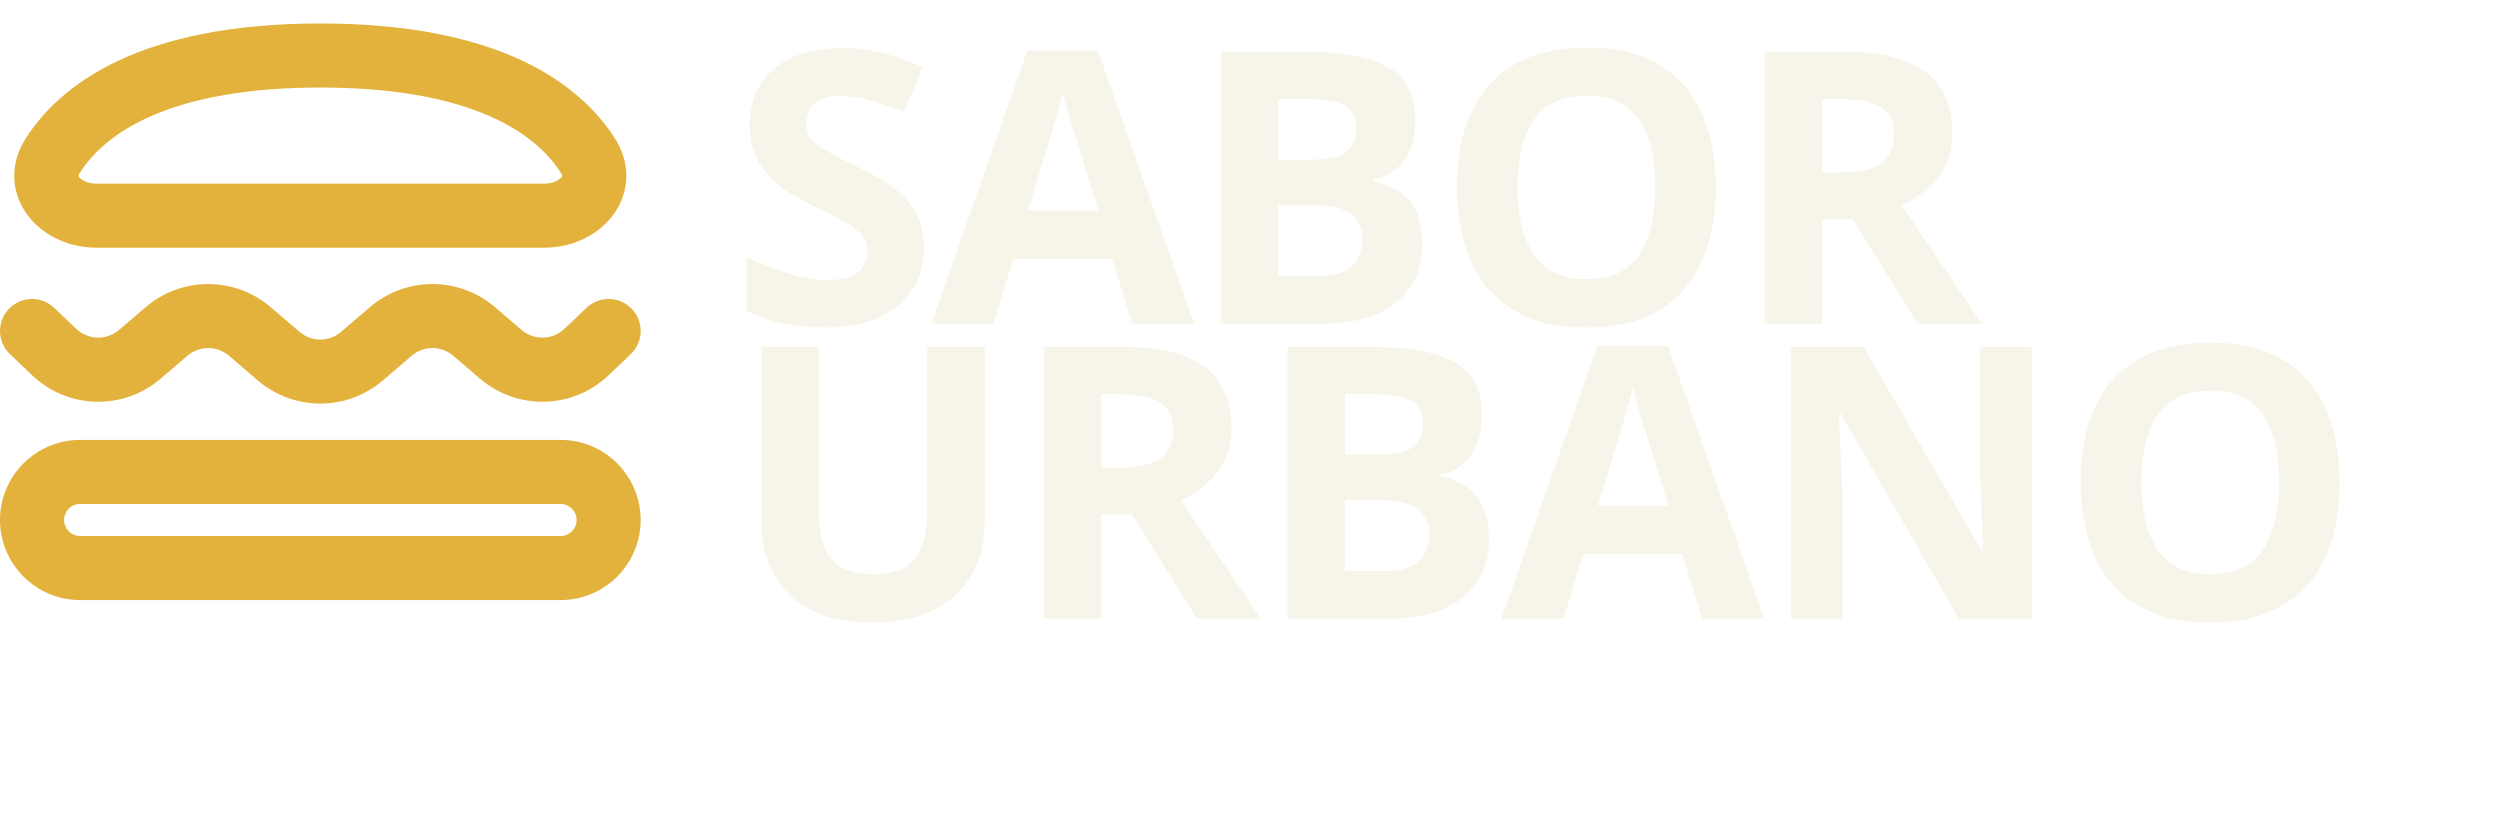
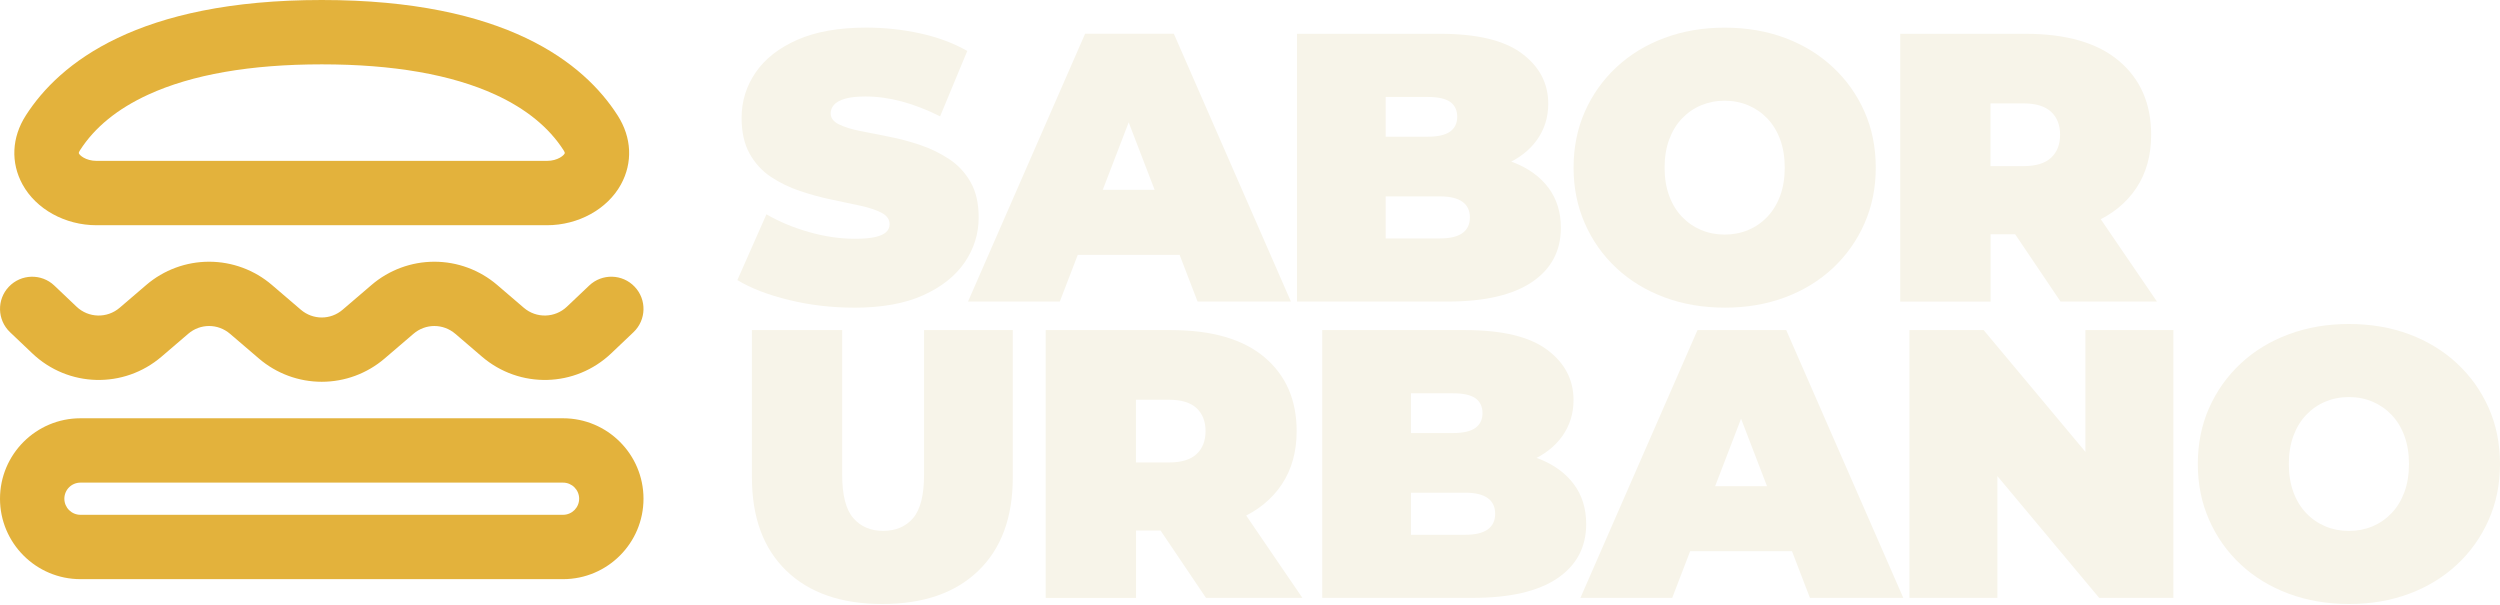
- <svg xmlns="http://www.w3.org/2000/svg" id="Capa_2" data-name="Capa 2" viewBox="0 0 593.14 193.15">
+ <svg xmlns="http://www.w3.org/2000/svg" id="Capa_2" data-name="Capa 2" viewBox="0 0 590.52 142.67">
  <defs>
    <style>
      .cls-1 {
        fill: #e3b23c;
      }

      .cls-2 {
        fill: #f7f4e9;
-         font-family: Montserrat-Black, Montserrat;
-         font-size: 90.35px;
-         font-weight: 800;
-         letter-spacing: -.02em;
      }
    </style>
  </defs>
  <g id="Capa_1-2" data-name="Capa 1">
-     <text class="cls-2" transform="translate(173 76.8)">
-       <tspan x="0" y="0">SABOR</tspan>
-       <tspan x="0" y="70">URBANO</tspan>
-     </text>
-     <path class="cls-1" d="M133,142.37H19c-10.48,0-19-8.52-19-19s8.52-19,19-19h114c10.48,0,19,8.52,19,19s-8.52,19-19,19ZM19,119.57c-2.1,0-3.8,1.7-3.8,3.8s1.7,3.8,3.8,3.8h114c2.1,0,3.8-1.7,3.8-3.8s-1.7-3.8-3.8-3.8H19ZM76,95.75c-5.44,0-10.71-1.95-14.84-5.49l-6.82-5.84c-2.87-2.46-7.03-2.46-9.89,0l-6.29,5.39c-8.91,7.63-22.04,7.3-30.54-.78l-5.25-4.99c-3.04-2.89-3.17-7.7-.28-10.74,2.89-3.04,7.7-3.17,10.74-.28l5.25,4.99c2.83,2.69,7.21,2.8,10.18.26l6.29-5.39c4.13-3.54,9.4-5.49,14.84-5.49s10.71,1.95,14.84,5.49l6.82,5.84c2.87,2.46,7.03,2.46,9.89,0l6.82-5.84c4.13-3.54,9.4-5.49,14.84-5.49s10.71,1.95,14.84,5.49l6.29,5.39c2.97,2.54,7.35,2.43,10.18-.26l5.26-4.99c3.04-2.89,7.85-2.77,10.74.28,2.89,3.04,2.77,7.85-.28,10.74l-5.25,4.99c-8.5,8.08-21.63,8.41-30.54.78l-6.29-5.39c-2.87-2.46-7.03-2.46-9.89,0l-6.82,5.84c-4.13,3.54-9.4,5.49-14.84,5.49ZM129.2,58.77H22.8c-7.41,0-14.27-3.78-17.48-9.63-2.82-5.16-2.55-11.09.76-16.27C14.04,20.42,32.63,5.57,76,5.57s61.96,14.85,69.91,27.3c3.31,5.18,3.59,11.11.76,16.27-3.21,5.85-10.07,9.63-17.48,9.63ZM76,20.77c-16.87,0-30.66,2.41-41,7.16-7.25,3.33-12.66,7.74-16.1,13.13-.29.45-.29.66-.29.66.07.47,1.63,1.85,4.2,1.85h106.4c2.57,0,4.13-1.38,4.2-1.85,0,0,0-.21-.29-.66-3.44-5.38-8.86-9.8-16.1-13.13-10.34-4.75-24.13-7.16-41-7.16Z" />
+     <g>
+       <path class="cls-2" d="M201.73,72.67c-5.3,0-10.42-.6-15.36-1.81-4.94-1.2-9.01-2.77-12.2-4.7l6.87-15.54c3.01,1.75,6.37,3.15,10.07,4.2,3.7,1.05,7.3,1.58,10.8,1.58,2.05,0,3.66-.14,4.83-.41,1.17-.27,2.03-.66,2.58-1.17.54-.51.81-1.13.81-1.85,0-1.14-.63-2.05-1.9-2.71-1.27-.66-2.94-1.22-5.01-1.67-2.08-.45-4.35-.93-6.82-1.45-2.47-.51-4.96-1.19-7.45-2.03-2.5-.84-4.79-1.96-6.87-3.34-2.08-1.39-3.75-3.21-5.01-5.47s-1.9-5.07-1.9-8.45c0-3.92,1.1-7.48,3.3-10.71,2.2-3.22,5.48-5.8,9.85-7.73,4.37-1.93,9.8-2.89,16.31-2.89,4.28,0,8.49.45,12.65,1.35,4.16.9,7.89,2.29,11.2,4.16l-6.42,15.45c-3.13-1.57-6.16-2.74-9.08-3.52-2.92-.78-5.77-1.17-8.54-1.17-2.05,0-3.67.18-4.88.54-1.21.36-2.06.84-2.58,1.45-.51.6-.77,1.26-.77,1.99,0,1.08.63,1.94,1.9,2.58,1.27.63,2.94,1.16,5.01,1.58,2.08.42,4.37.87,6.87,1.36,2.5.48,4.98,1.15,7.45,1.99,2.47.84,4.74,1.96,6.82,3.34,2.08,1.39,3.75,3.19,5.01,5.42,1.27,2.23,1.9,5,1.9,8.31,0,3.86-1.1,7.39-3.3,10.62-2.2,3.22-5.47,5.81-9.8,7.77s-9.79,2.94-16.35,2.94Z" />
+       <path class="cls-2" d="M228.66,71.22l27.65-63.25h20.96l27.65,63.25h-22.05l-20.42-53.13h8.31l-20.42,53.13h-21.69ZM245.1,60.2l5.42-15.36h29.09l5.42,15.36h-39.94Z" />
+       <path class="cls-2" d="M306.36,71.22V7.98h33.79c8.73,0,15.18,1.55,19.33,4.65,4.16,3.1,6.23,7.06,6.23,11.88,0,3.19-.89,6.04-2.67,8.54-1.78,2.5-4.35,4.47-7.73,5.92-3.37,1.45-7.53,2.17-12.47,2.17l1.81-4.88c4.94,0,9.2.69,12.79,2.08,3.58,1.39,6.35,3.39,8.31,6.01,1.96,2.62,2.94,5.77,2.94,9.44,0,5.48-2.27,9.76-6.82,12.83-4.55,3.07-11.19,4.61-19.92,4.61h-35.6ZM327.32,56.32h12.83c2.35,0,4.11-.42,5.29-1.26,1.17-.84,1.76-2.08,1.76-3.7s-.59-2.86-1.76-3.7c-1.18-.84-2.94-1.27-5.29-1.27h-14.28v-14.1h11.38c2.41,0,4.17-.41,5.29-1.22,1.11-.81,1.67-1.97,1.67-3.48s-.56-2.74-1.67-3.52c-1.12-.78-2.88-1.17-5.29-1.17h-9.94v33.43Z" />
+       <path class="cls-2" d="M407.47,72.67c-5.18,0-9.96-.81-14.32-2.44-4.37-1.63-8.15-3.93-11.34-6.91-3.19-2.98-5.68-6.49-7.45-10.53-1.78-4.04-2.67-8.43-2.67-13.19s.89-9.23,2.67-13.24c1.78-4.01,4.26-7.5,7.45-10.48,3.19-2.98,6.97-5.29,11.34-6.91,4.37-1.63,9.11-2.44,14.23-2.44s9.94.81,14.28,2.44,8.1,3.93,11.29,6.91c3.19,2.98,5.68,6.48,7.45,10.48,1.78,4.01,2.67,8.42,2.67,13.24s-.89,9.16-2.67,13.19c-1.78,4.04-4.26,7.54-7.45,10.53-3.19,2.98-6.96,5.29-11.29,6.91s-9.07,2.44-14.19,2.44ZM407.38,55.41c1.99,0,3.84-.36,5.56-1.08,1.72-.72,3.22-1.76,4.52-3.12,1.29-1.36,2.3-3.01,3.03-4.97.72-1.96,1.08-4.17,1.08-6.64s-.36-4.68-1.08-6.64c-.72-1.96-1.73-3.61-3.03-4.97-1.3-1.36-2.8-2.39-4.52-3.12-1.72-.72-3.57-1.08-5.56-1.08s-3.84.36-5.56,1.08c-1.72.72-3.22,1.76-4.52,3.12-1.3,1.35-2.3,3.01-3.03,4.97-.72,1.96-1.08,4.17-1.08,6.64s.36,4.68,1.08,6.64c.72,1.96,1.73,3.61,3.03,4.97,1.29,1.35,2.8,2.39,4.52,3.12,1.72.72,3.57,1.08,5.56,1.08Z" />
+       <path class="cls-2" d="M448.85,71.22V7.98h29.54c9.7,0,17.08,2.14,22.14,6.42,5.06,4.28,7.59,10.09,7.59,17.44,0,4.88-1.17,9.08-3.52,12.6-2.35,3.52-5.68,6.22-9.98,8.09-4.31,1.87-9.41,2.8-15.31,2.8h-18.61l9.49-8.76v24.67h-21.32ZM470.17,48.91l-9.49-9.67h17.26c2.95,0,5.13-.66,6.55-1.99,1.41-1.32,2.12-3.13,2.12-5.42s-.71-4.1-2.12-5.42c-1.42-1.32-3.6-1.99-6.55-1.99h-17.26l9.49-9.67v34.15ZM486.71,71.22l-15.54-23.04h22.59l15.72,23.04h-22.77Z" />
+       <path class="cls-2" d="M208.42,142.67c-9.7,0-17.26-2.62-22.68-7.86-5.42-5.24-8.13-12.59-8.13-22.05v-34.79h21.32v34.15c0,4.82.87,8.24,2.62,10.25,1.75,2.02,4.1,3.03,7.05,3.03s5.38-1.01,7.09-3.03c1.72-2.02,2.58-5.44,2.58-10.25v-34.15h20.96v34.79c0,9.46-2.71,16.81-8.13,22.05s-12.98,7.86-22.68,7.86Z" />
+       <path class="cls-2" d="M247,141.22v-63.25h29.55c9.7,0,17.08,2.14,22.14,6.42,5.06,4.28,7.59,10.09,7.59,17.44,0,4.88-1.17,9.08-3.52,12.6-2.35,3.52-5.68,6.22-9.98,8.09-4.31,1.87-9.41,2.8-15.32,2.8h-18.61l9.49-8.76v24.67h-21.32ZM268.32,118.91l-9.49-9.67h17.26c2.95,0,5.13-.66,6.55-1.99,1.42-1.32,2.12-3.13,2.12-5.42s-.71-4.1-2.12-5.42c-1.42-1.32-3.6-1.99-6.55-1.99h-17.26l9.49-9.67v34.15ZM284.86,141.22l-15.54-23.04h22.59l15.72,23.04h-22.77Z" />
+       <path class="cls-2" d="M312.32,141.22v-63.25h33.79c8.73,0,15.18,1.55,19.34,4.65,4.16,3.1,6.23,7.06,6.23,11.88,0,3.19-.89,6.04-2.67,8.54s-4.35,4.47-7.72,5.92c-3.37,1.45-7.53,2.17-12.47,2.17l1.81-4.88c4.94,0,9.2.69,12.79,2.08,3.58,1.39,6.35,3.39,8.31,6.01,1.96,2.62,2.94,5.77,2.94,9.44,0,5.48-2.28,9.76-6.82,12.83-4.55,3.07-11.19,4.61-19.92,4.61h-35.6ZM333.29,126.32h12.83c2.35,0,4.11-.42,5.29-1.26,1.17-.84,1.76-2.08,1.76-3.71s-.59-2.86-1.76-3.7c-1.17-.84-2.94-1.27-5.29-1.27h-14.28v-14.09h11.38c2.41,0,4.17-.41,5.29-1.22,1.11-.81,1.67-1.97,1.67-3.48s-.56-2.74-1.67-3.52c-1.12-.78-2.88-1.17-5.29-1.17h-9.94v33.43Z" />
+       <path class="cls-2" d="M373.31,141.22l27.65-63.25h20.96l27.65,63.25h-22.05l-20.42-53.13h8.31l-20.42,53.13h-21.68ZM389.76,130.2l5.42-15.36h29.09l5.42,15.36h-39.94Z" />
+       <path class="cls-2" d="M451.02,141.22v-63.25h17.53l32.17,38.49h-8.13v-38.49h20.78v63.25h-17.53l-32.17-38.49h8.13v38.49h-20.78Z" />
+       <path class="cls-2" d="M554.92,142.67c-5.18,0-9.96-.81-14.32-2.44-4.37-1.63-8.15-3.93-11.34-6.91-3.19-2.98-5.68-6.49-7.45-10.53-1.78-4.04-2.67-8.43-2.67-13.19s.89-9.23,2.67-13.24c1.78-4,4.26-7.5,7.45-10.48,3.19-2.98,6.97-5.29,11.34-6.91,4.37-1.63,9.11-2.44,14.23-2.44s9.94.81,14.28,2.44c4.34,1.63,8.1,3.93,11.29,6.91,3.19,2.98,5.68,6.48,7.45,10.48,1.78,4.01,2.67,8.42,2.67,13.24s-.89,9.16-2.67,13.19c-1.78,4.04-4.26,7.54-7.45,10.53-3.19,2.98-6.96,5.29-11.29,6.91-4.34,1.63-9.07,2.44-14.19,2.44ZM554.83,125.41c1.99,0,3.84-.36,5.56-1.08,1.72-.72,3.22-1.76,4.52-3.12,1.29-1.35,2.3-3.01,3.03-4.97.72-1.96,1.08-4.17,1.08-6.64s-.36-4.68-1.08-6.64c-.72-1.96-1.73-3.61-3.03-4.97-1.3-1.36-2.8-2.39-4.52-3.12s-3.57-1.08-5.56-1.08-3.84.36-5.56,1.08-3.22,1.76-4.52,3.12c-1.3,1.36-2.3,3.01-3.03,4.97-.72,1.96-1.08,4.17-1.08,6.64s.36,4.68,1.08,6.64c.72,1.96,1.73,3.61,3.03,4.97,1.29,1.36,2.8,2.39,4.52,3.12,1.72.72,3.57,1.08,5.56,1.08Z" />
+     </g>
+     <path class="cls-1" d="M133,136.8H19c-10.48,0-19-8.52-19-19s8.52-19,19-19h114c10.48,0,19,8.52,19,19s-8.52,19-19,19ZM19,114c-2.1,0-3.8,1.7-3.8,3.8s1.7,3.8,3.8,3.8h114c2.1,0,3.8-1.7,3.8-3.8s-1.7-3.8-3.8-3.8H19ZM76,90.18c-5.44,0-10.71-1.95-14.84-5.49l-6.82-5.84c-2.87-2.46-7.03-2.46-9.89,0l-6.29,5.39c-8.91,7.63-22.04,7.3-30.54-.78l-5.25-4.99c-3.04-2.89-3.17-7.7-.28-10.74,2.89-3.04,7.7-3.17,10.74-.28l5.25,4.99c2.83,2.69,7.21,2.8,10.18.26l6.29-5.39c4.13-3.54,9.4-5.49,14.84-5.49s10.71,1.95,14.84,5.49l6.82,5.84c2.87,2.46,7.03,2.46,9.89,0l6.82-5.84c4.13-3.54,9.4-5.49,14.84-5.49s10.71,1.95,14.84,5.49l6.29,5.39c2.97,2.54,7.35,2.43,10.18-.26l5.26-4.99c3.04-2.89,7.85-2.77,10.74.28,2.89,3.04,2.77,7.85-.28,10.74l-5.25,4.99c-8.5,8.08-21.63,8.41-30.54.78l-6.29-5.39c-2.87-2.46-7.03-2.46-9.89,0l-6.82,5.84c-4.13,3.54-9.4,5.49-14.84,5.49ZM129.2,53.2H22.8c-7.41,0-14.27-3.78-17.48-9.63-2.82-5.16-2.55-11.09.76-16.27C14.04,14.85,32.63,0,76,0s61.96,14.85,69.91,27.3c3.31,5.18,3.59,11.11.76,16.27-3.21,5.85-10.07,9.63-17.48,9.63ZM76,15.2c-16.87,0-30.66,2.41-41,7.16-7.25,3.33-12.66,7.74-16.1,13.13-.29.45-.29.66-.29.66.07.47,1.63,1.85,4.2,1.85h106.4c2.57,0,4.13-1.38,4.2-1.85,0,0,0-.21-.29-.66-3.44-5.38-8.86-9.8-16.1-13.13-10.34-4.75-24.13-7.16-41-7.16Z" />
  </g>
</svg>
